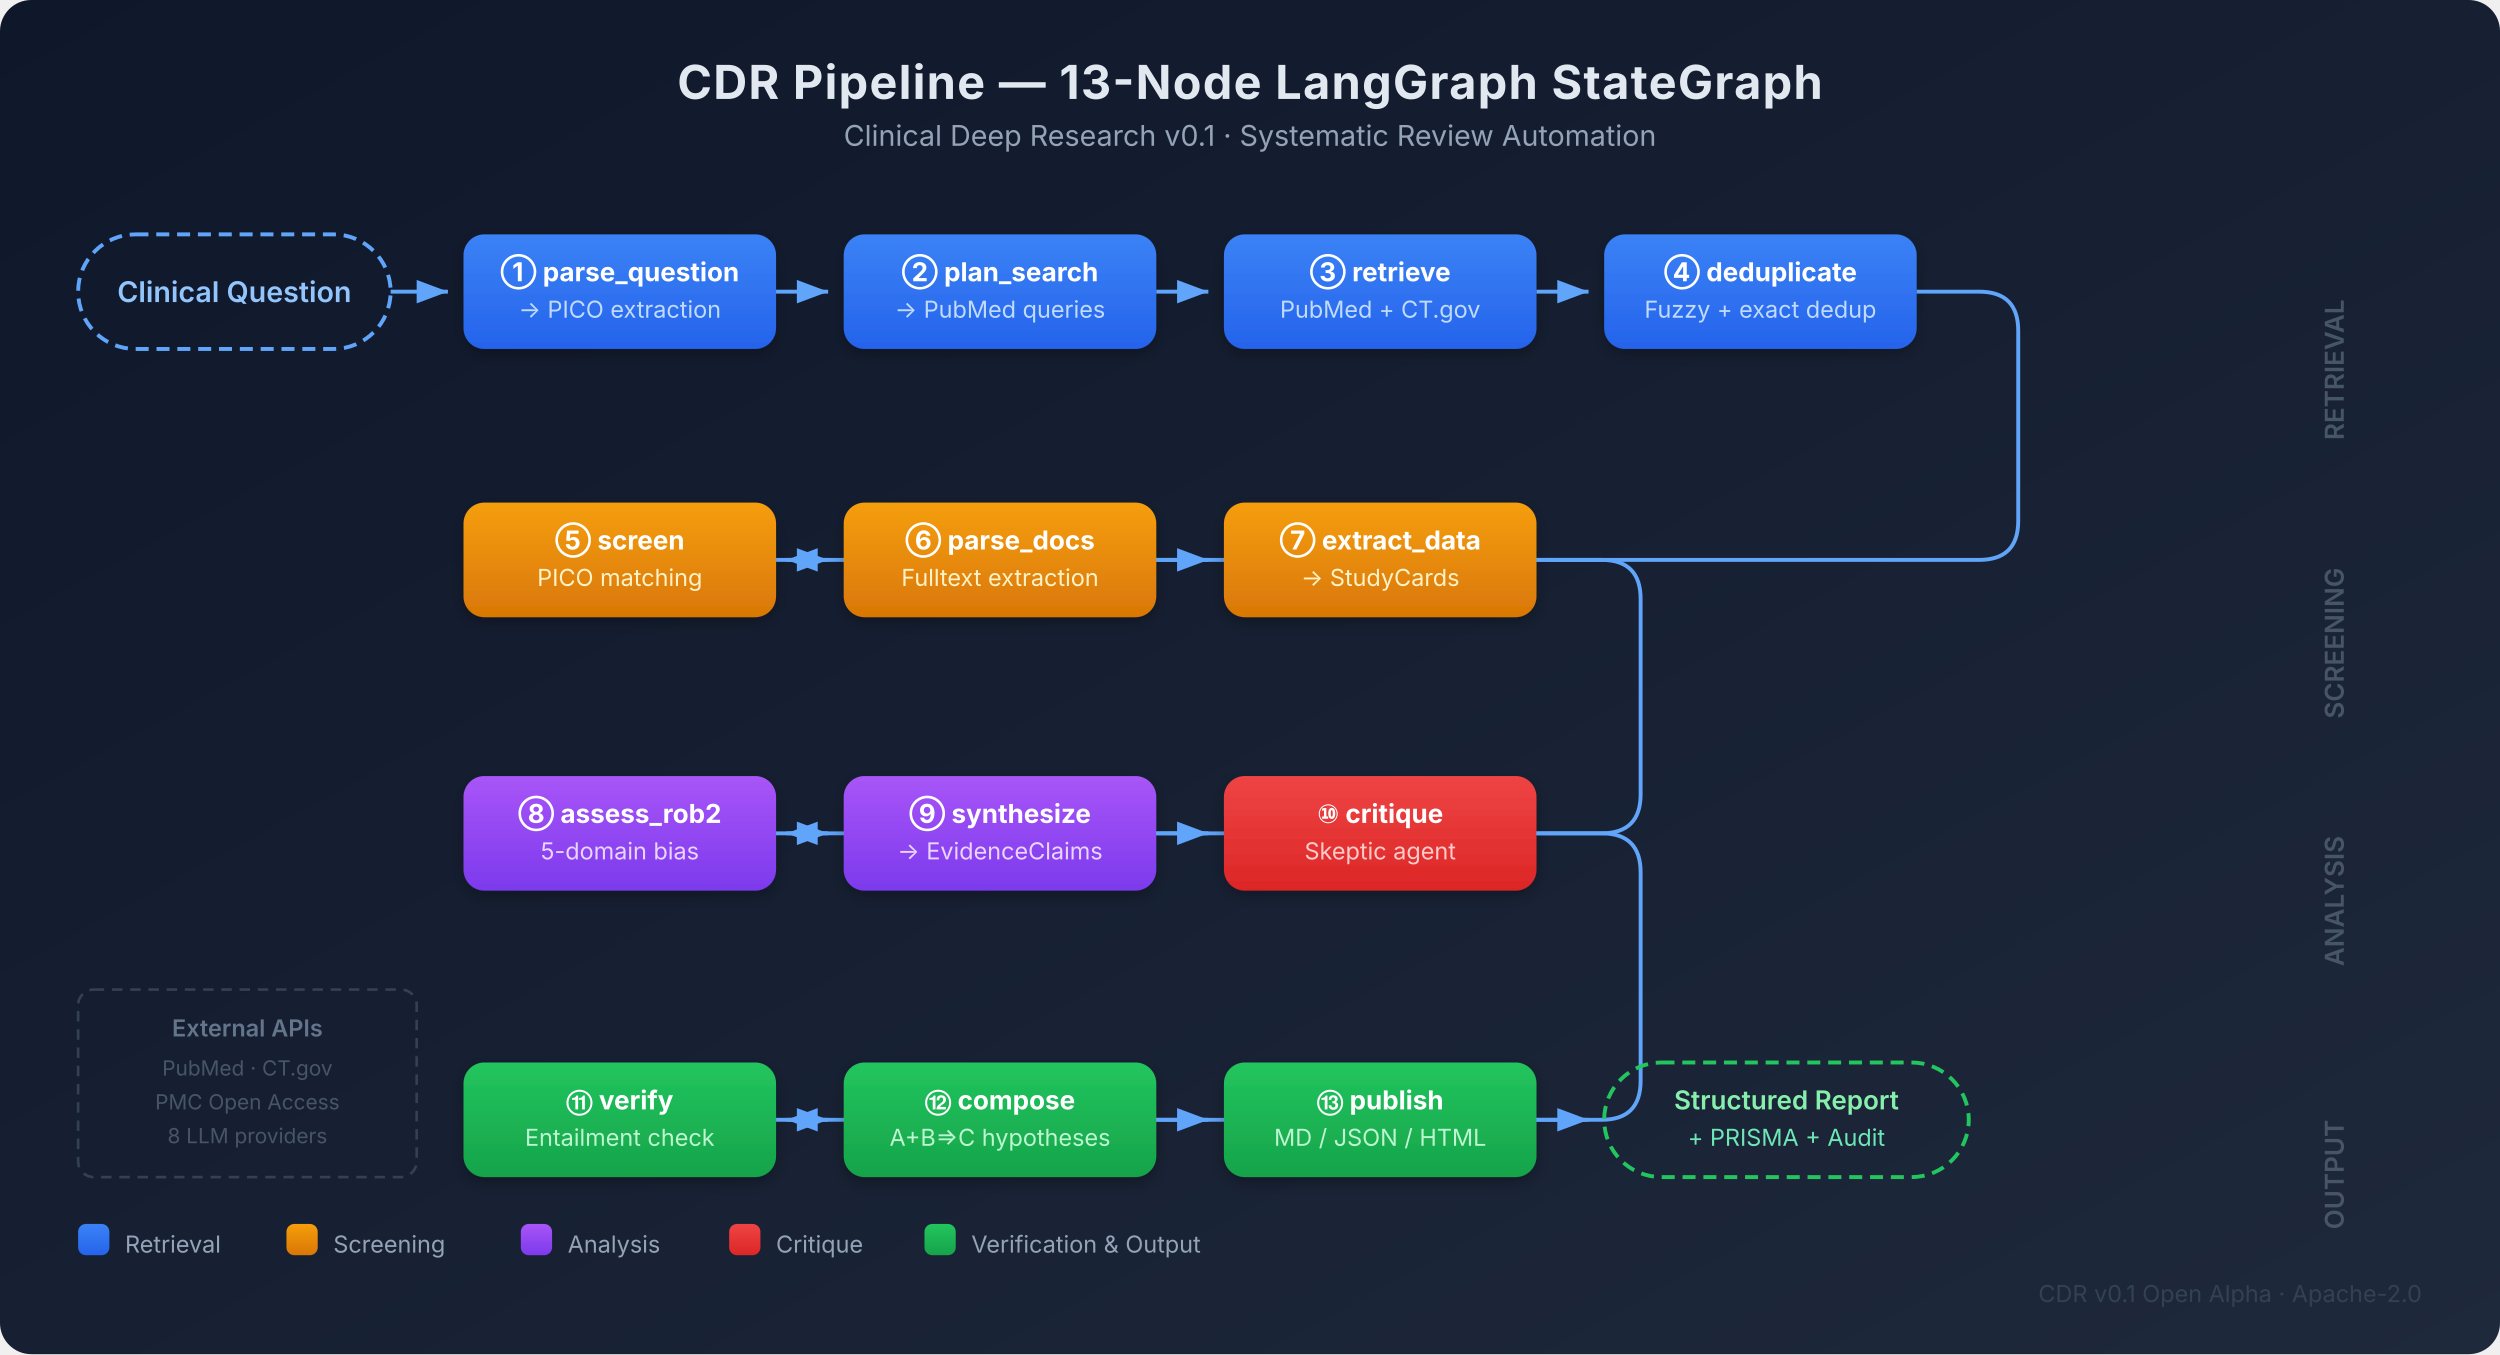
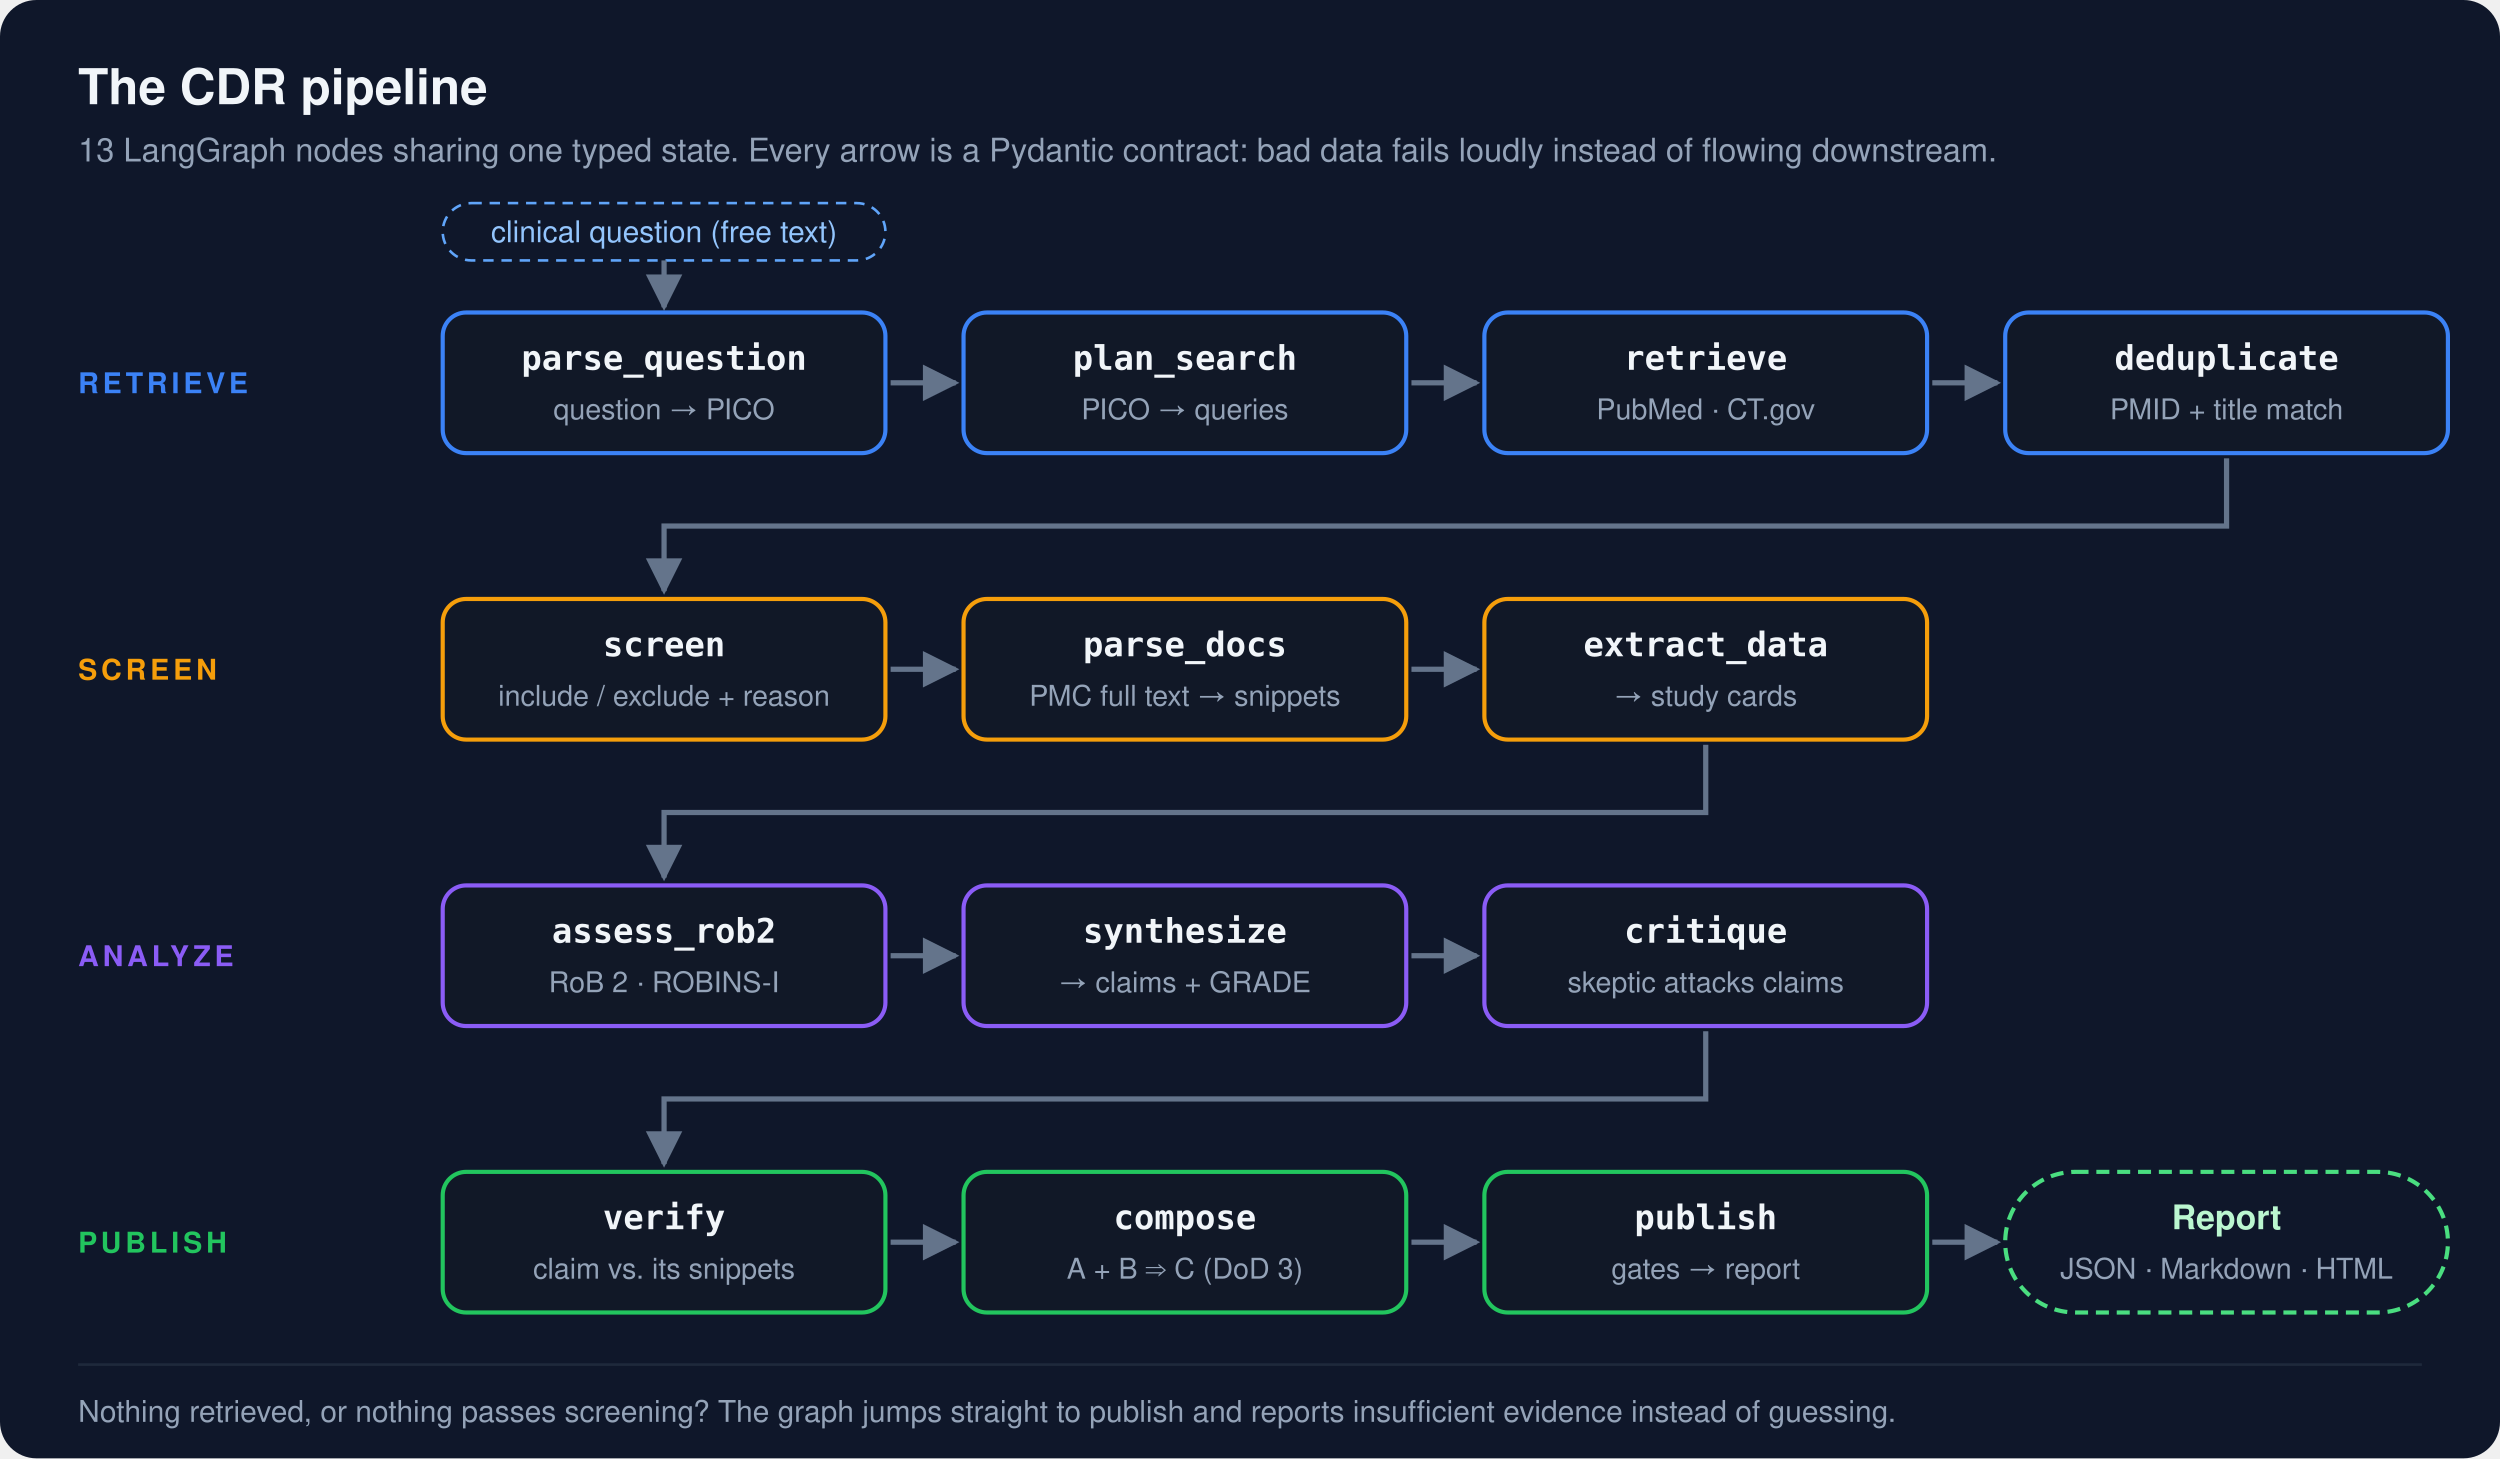
- <svg xmlns="http://www.w3.org/2000/svg" viewBox="0 0 960 520" font-family="Inter, system-ui, -apple-system, sans-serif">
+ <svg xmlns="http://www.w3.org/2000/svg" viewBox="0 0 960 560" width="960" height="560" font-family="-apple-system, BlinkMacSystemFont, 'Segoe UI', Helvetica, Arial, sans-serif">
  <defs>
-     <linearGradient id="bg" x1="0%" y1="0%" x2="100%" y2="100%">
-       <stop offset="0%" style="stop-color:#0f172a" />
-       <stop offset="100%" style="stop-color:#1e293b" />
-     </linearGradient>
-     <linearGradient id="nodeGrad" x1="0%" y1="0%" x2="0%" y2="100%">
-       <stop offset="0%" style="stop-color:#3b82f6" />
-       <stop offset="100%" style="stop-color:#2563eb" />
-     </linearGradient>
-     <linearGradient id="nodeGradGreen" x1="0%" y1="0%" x2="0%" y2="100%">
-       <stop offset="0%" style="stop-color:#22c55e" />
-       <stop offset="100%" style="stop-color:#16a34a" />
-     </linearGradient>
-     <linearGradient id="nodeGradAmber" x1="0%" y1="0%" x2="0%" y2="100%">
-       <stop offset="0%" style="stop-color:#f59e0b" />
-       <stop offset="100%" style="stop-color:#d97706" />
-     </linearGradient>
-     <linearGradient id="nodeGradPurple" x1="0%" y1="0%" x2="0%" y2="100%">
-       <stop offset="0%" style="stop-color:#a855f7" />
-       <stop offset="100%" style="stop-color:#7c3aed" />
-     </linearGradient>
-     <linearGradient id="nodeGradRed" x1="0%" y1="0%" x2="0%" y2="100%">
-       <stop offset="0%" style="stop-color:#ef4444" />
-       <stop offset="100%" style="stop-color:#dc2626" />
-     </linearGradient>
-     <filter id="shadow" x="-10%" y="-10%" width="130%" height="140%">
-       <feDropShadow dx="0" dy="2" stdDeviation="3" flood-opacity="0.3" flood-color="#000" />
-     </filter>
-     <marker id="arrowBlue" markerWidth="8" markerHeight="6" refX="8" refY="3" orient="auto">
-       <path d="M0,0 L8,3 L0,6 Z" fill="#60a5fa" />
+     <marker id="a" viewBox="0 0 10 10" refX="9" refY="5" markerWidth="7" markerHeight="7" orient="auto-start-reverse">
+       <path d="M0,0 L10,5 L0,10 z" fill="#64748b" />
    </marker>
  </defs>
-   <rect width="960" height="520" fill="url(#bg)" rx="12" />
-   <text x="480" y="38" text-anchor="middle" fill="#e2e8f0" font-size="18" font-weight="700" letter-spacing="0.5">CDR Pipeline — 13-Node LangGraph StateGraph</text>
-   <text x="480" y="56" text-anchor="middle" fill="#94a3b8" font-size="11">Clinical Deep Research v0.1 · Systematic Review Automation</text>
-   <rect x="30" y="90" width="120" height="44" rx="22" fill="none" stroke="#60a5fa" stroke-width="1.5" stroke-dasharray="5,3" />
-   <text x="90" y="116" text-anchor="middle" fill="#93c5fd" font-size="11" font-weight="600">Clinical Question</text>
-   <line x1="150" y1="112" x2="172" y2="112" stroke="#60a5fa" stroke-width="1.5" marker-end="url(#arrowBlue)" />
-   <rect x="178" y="90" width="120" height="44" rx="8" fill="url(#nodeGrad)" filter="url(#shadow)" />
-   <text x="238" y="108" text-anchor="middle" fill="#fff" font-size="10" font-weight="700">① parse_question</text>
-   <text x="238" y="122" text-anchor="middle" fill="#bfdbfe" font-size="9">→ PICO extraction</text>
-   <line x1="298" y1="112" x2="318" y2="112" stroke="#60a5fa" stroke-width="1.5" marker-end="url(#arrowBlue)" />
-   <rect x="324" y="90" width="120" height="44" rx="8" fill="url(#nodeGrad)" filter="url(#shadow)" />
-   <text x="384" y="108" text-anchor="middle" fill="#fff" font-size="10" font-weight="700">② plan_search</text>
-   <text x="384" y="122" text-anchor="middle" fill="#bfdbfe" font-size="9">→ PubMed queries</text>
-   <line x1="444" y1="112" x2="464" y2="112" stroke="#60a5fa" stroke-width="1.5" marker-end="url(#arrowBlue)" />
-   <rect x="470" y="90" width="120" height="44" rx="8" fill="url(#nodeGrad)" filter="url(#shadow)" />
-   <text x="530" y="108" text-anchor="middle" fill="#fff" font-size="10" font-weight="700">③ retrieve</text>
-   <text x="530" y="122" text-anchor="middle" fill="#bfdbfe" font-size="9">PubMed + CT.gov</text>
-   <line x1="590" y1="112" x2="610" y2="112" stroke="#60a5fa" stroke-width="1.5" marker-end="url(#arrowBlue)" />
-   <rect x="616" y="90" width="120" height="44" rx="8" fill="url(#nodeGrad)" filter="url(#shadow)" />
-   <text x="676" y="108" text-anchor="middle" fill="#fff" font-size="10" font-weight="700">④ deduplicate</text>
-   <text x="676" y="122" text-anchor="middle" fill="#bfdbfe" font-size="9">Fuzzy + exact dedup</text>
-   <text x="890" y="105" text-anchor="end" fill="#475569" font-size="10" font-weight="600" transform="rotate(-90,900,105)">RETRIEVAL</text>
-   <path d="M736,112 L760,112 Q775,112 775,127 L775,200 Q775,215 760,215 L302,215" fill="none" stroke="#60a5fa" stroke-width="1.5" marker-end="url(#arrowBlue)" />
-   <rect x="178" y="193" width="120" height="44" rx="8" fill="url(#nodeGradAmber)" filter="url(#shadow)" />
-   <text x="238" y="211" text-anchor="middle" fill="#fff" font-size="10" font-weight="700">⑤ screen</text>
-   <text x="238" y="225" text-anchor="middle" fill="#fef3c7" font-size="9">PICO matching</text>
-   <line x1="298" y1="215" x2="318" y2="215" stroke="#60a5fa" stroke-width="1.5" marker-end="url(#arrowBlue)" />
-   <rect x="324" y="193" width="120" height="44" rx="8" fill="url(#nodeGradAmber)" filter="url(#shadow)" />
-   <text x="384" y="211" text-anchor="middle" fill="#fff" font-size="10" font-weight="700">⑥ parse_docs</text>
-   <text x="384" y="225" text-anchor="middle" fill="#fef3c7" font-size="9">Fulltext extraction</text>
-   <line x1="444" y1="215" x2="464" y2="215" stroke="#60a5fa" stroke-width="1.5" marker-end="url(#arrowBlue)" />
-   <rect x="470" y="193" width="120" height="44" rx="8" fill="url(#nodeGradAmber)" filter="url(#shadow)" />
-   <text x="530" y="211" text-anchor="middle" fill="#fff" font-size="10" font-weight="700">⑦ extract_data</text>
-   <text x="530" y="225" text-anchor="middle" fill="#fef3c7" font-size="9">→ StudyCards</text>
-   <text x="890" y="208" text-anchor="end" fill="#475569" font-size="10" font-weight="600" transform="rotate(-90,900,208)">SCREENING</text>
-   <path d="M590,215 L615,215 Q630,215 630,230 L630,305 Q630,320 615,320 L302,320" fill="none" stroke="#60a5fa" stroke-width="1.5" marker-end="url(#arrowBlue)" />
-   <rect x="178" y="298" width="120" height="44" rx="8" fill="url(#nodeGradPurple)" filter="url(#shadow)" />
-   <text x="238" y="316" text-anchor="middle" fill="#fff" font-size="10" font-weight="700">⑧ assess_rob2</text>
-   <text x="238" y="330" text-anchor="middle" fill="#e9d5ff" font-size="9">5-domain bias</text>
-   <line x1="298" y1="320" x2="318" y2="320" stroke="#60a5fa" stroke-width="1.5" marker-end="url(#arrowBlue)" />
-   <rect x="324" y="298" width="120" height="44" rx="8" fill="url(#nodeGradPurple)" filter="url(#shadow)" />
-   <text x="384" y="316" text-anchor="middle" fill="#fff" font-size="10" font-weight="700">⑨ synthesize</text>
-   <text x="384" y="330" text-anchor="middle" fill="#e9d5ff" font-size="9">→ EvidenceClaims</text>
-   <line x1="444" y1="320" x2="464" y2="320" stroke="#60a5fa" stroke-width="1.5" marker-end="url(#arrowBlue)" />
-   <rect x="470" y="298" width="120" height="44" rx="8" fill="url(#nodeGradRed)" filter="url(#shadow)" />
-   <text x="530" y="316" text-anchor="middle" fill="#fff" font-size="10" font-weight="700">⑩ critique</text>
-   <text x="530" y="330" text-anchor="middle" fill="#fecaca" font-size="9">Skeptic agent</text>
-   <text x="890" y="311" text-anchor="end" fill="#475569" font-size="10" font-weight="600" transform="rotate(-90,900,311)">ANALYSIS</text>
-   <path d="M590,320 L615,320 Q630,320 630,335 L630,415 Q630,430 615,430 L302,430" fill="none" stroke="#60a5fa" stroke-width="1.5" marker-end="url(#arrowBlue)" />
-   <rect x="178" y="408" width="120" height="44" rx="8" fill="url(#nodeGradGreen)" filter="url(#shadow)" />
-   <text x="238" y="426" text-anchor="middle" fill="#fff" font-size="10" font-weight="700">⑪ verify</text>
-   <text x="238" y="440" text-anchor="middle" fill="#bbf7d0" font-size="9">Entailment check</text>
-   <line x1="298" y1="430" x2="318" y2="430" stroke="#60a5fa" stroke-width="1.5" marker-end="url(#arrowBlue)" />
-   <rect x="324" y="408" width="120" height="44" rx="8" fill="url(#nodeGradGreen)" filter="url(#shadow)" />
-   <text x="384" y="426" text-anchor="middle" fill="#fff" font-size="10" font-weight="700">⑫ compose</text>
-   <text x="384" y="440" text-anchor="middle" fill="#bbf7d0" font-size="9">A+B⇒C hypotheses</text>
-   <line x1="444" y1="430" x2="464" y2="430" stroke="#60a5fa" stroke-width="1.5" marker-end="url(#arrowBlue)" />
-   <rect x="470" y="408" width="120" height="44" rx="8" fill="url(#nodeGradGreen)" filter="url(#shadow)" />
-   <text x="530" y="426" text-anchor="middle" fill="#fff" font-size="10" font-weight="700">⑬ publish</text>
-   <text x="530" y="440" text-anchor="middle" fill="#bbf7d0" font-size="9">MD / JSON / HTML</text>
-   <line x1="590" y1="430" x2="610" y2="430" stroke="#60a5fa" stroke-width="1.5" marker-end="url(#arrowBlue)" />
-   <rect x="616" y="408" width="140" height="44" rx="22" fill="none" stroke="#22c55e" stroke-width="1.5" stroke-dasharray="5,3" />
-   <text x="686" y="426" text-anchor="middle" fill="#86efac" font-size="10" font-weight="600">Structured Report</text>
-   <text x="686" y="440" text-anchor="middle" fill="#6ee7b7" font-size="9">+ PRISMA + Audit</text>
-   <text x="890" y="420" text-anchor="end" fill="#475569" font-size="10" font-weight="600" transform="rotate(-90,900,420)">OUTPUT</text>
-   <rect x="30" y="380" width="130" height="72" rx="6" fill="none" stroke="#334155" stroke-width="1" stroke-dasharray="4,3" />
-   <text x="95" y="398" text-anchor="middle" fill="#64748b" font-size="9" font-weight="600">External APIs</text>
-   <text x="95" y="413" text-anchor="middle" fill="#475569" font-size="8">PubMed · CT.gov</text>
-   <text x="95" y="426" text-anchor="middle" fill="#475569" font-size="8">PMC Open Access</text>
-   <text x="95" y="439" text-anchor="middle" fill="#475569" font-size="8">8 LLM providers</text>
-   <rect x="30" y="470" width="12" height="12" rx="3" fill="url(#nodeGrad)" />
-   <text x="48" y="481" fill="#94a3b8" font-size="9">Retrieval</text>
-   <rect x="110" y="470" width="12" height="12" rx="3" fill="url(#nodeGradAmber)" />
-   <text x="128" y="481" fill="#94a3b8" font-size="9">Screening</text>
-   <rect x="200" y="470" width="12" height="12" rx="3" fill="url(#nodeGradPurple)" />
-   <text x="218" y="481" fill="#94a3b8" font-size="9">Analysis</text>
-   <rect x="280" y="470" width="12" height="12" rx="3" fill="url(#nodeGradRed)" />
-   <text x="298" y="481" fill="#94a3b8" font-size="9">Critique</text>
-   <rect x="355" y="470" width="12" height="12" rx="3" fill="url(#nodeGradGreen)" />
-   <text x="373" y="481" fill="#94a3b8" font-size="9">Verification &amp; Output</text>
-   <text x="930" y="500" text-anchor="end" fill="#334155" font-size="9">CDR v0.1 Open Alpha · Apache-2.0</text>
+   <rect width="960" height="560" rx="14" fill="#0f172a" />
+   <text x="30" y="40" fill="#f1f5f9" font-size="19" font-weight="700">The CDR pipeline</text>
+   <text x="30" y="62" fill="#94a3b8" font-size="12.5">13 LangGraph nodes sharing one typed state. Every arrow is a Pydantic contract: bad data fails loudly instead of flowing downstream.</text>
+   <rect x="170" y="78" width="170" height="22" rx="11" fill="none" stroke="#60a5fa" stroke-dasharray="4 3" />
+   <text x="255.0" y="93" fill="#93c5fd" font-size="11.5" text-anchor="middle">clinical question (free text)</text>
+   <line x1="255.0" y1="100" x2="255.0" y2="118" stroke="#64748b" stroke-width="2" marker-end="url(#a)" />
+   <text x="30" y="151.0" fill="#3b82f6" font-size="11" font-weight="700" letter-spacing="1.5">RETRIEVE</text>
+   <rect x="170" y="120" width="170" height="54" rx="9" fill="#111827" stroke="#3b82f6" stroke-width="1.6" />
+   <text x="255.0" y="142" fill="#f1f5f9" font-size="13" font-weight="700" text-anchor="middle" font-family="ui-monospace, SFMono-Regular, Menlo, monospace">parse_question</text>
+   <text x="255.0" y="161" fill="#94a3b8" font-size="11" text-anchor="middle">question → PICO</text>
+   <line x1="342" y1="147.0" x2="367" y2="147.0" stroke="#64748b" stroke-width="2" marker-end="url(#a)" />
+   <rect x="370" y="120" width="170" height="54" rx="9" fill="#111827" stroke="#3b82f6" stroke-width="1.6" />
+   <text x="455.0" y="142" fill="#f1f5f9" font-size="13" font-weight="700" text-anchor="middle" font-family="ui-monospace, SFMono-Regular, Menlo, monospace">plan_search</text>
+   <text x="455.0" y="161" fill="#94a3b8" font-size="11" text-anchor="middle">PICO → queries</text>
+   <line x1="542" y1="147.0" x2="567" y2="147.0" stroke="#64748b" stroke-width="2" marker-end="url(#a)" />
+   <rect x="570" y="120" width="170" height="54" rx="9" fill="#111827" stroke="#3b82f6" stroke-width="1.6" />
+   <text x="655.0" y="142" fill="#f1f5f9" font-size="13" font-weight="700" text-anchor="middle" font-family="ui-monospace, SFMono-Regular, Menlo, monospace">retrieve</text>
+   <text x="655.0" y="161" fill="#94a3b8" font-size="11" text-anchor="middle">PubMed · CT.gov</text>
+   <line x1="742" y1="147.0" x2="767" y2="147.0" stroke="#64748b" stroke-width="2" marker-end="url(#a)" />
+   <rect x="770" y="120" width="170" height="54" rx="9" fill="#111827" stroke="#3b82f6" stroke-width="1.6" />
+   <text x="855.0" y="142" fill="#f1f5f9" font-size="13" font-weight="700" text-anchor="middle" font-family="ui-monospace, SFMono-Regular, Menlo, monospace">deduplicate</text>
+   <text x="855.0" y="161" fill="#94a3b8" font-size="11" text-anchor="middle">PMID + title match</text>
+   <path d="M855.0,176 V202.0 H255.0 V227" fill="none" stroke="#64748b" stroke-width="2" marker-end="url(#a)" />
+   <text x="30" y="261.0" fill="#f59e0b" font-size="11" font-weight="700" letter-spacing="1.5">SCREEN</text>
+   <rect x="170" y="230" width="170" height="54" rx="9" fill="#111827" stroke="#f59e0b" stroke-width="1.6" />
+   <text x="255.0" y="252" fill="#f1f5f9" font-size="13" font-weight="700" text-anchor="middle" font-family="ui-monospace, SFMono-Regular, Menlo, monospace">screen</text>
+   <text x="255.0" y="271" fill="#94a3b8" font-size="11" text-anchor="middle">include / exclude + reason</text>
+   <line x1="342" y1="257.0" x2="367" y2="257.0" stroke="#64748b" stroke-width="2" marker-end="url(#a)" />
+   <rect x="370" y="230" width="170" height="54" rx="9" fill="#111827" stroke="#f59e0b" stroke-width="1.6" />
+   <text x="455.0" y="252" fill="#f1f5f9" font-size="13" font-weight="700" text-anchor="middle" font-family="ui-monospace, SFMono-Regular, Menlo, monospace">parse_docs</text>
+   <text x="455.0" y="271" fill="#94a3b8" font-size="11" text-anchor="middle">PMC full text → snippets</text>
+   <line x1="542" y1="257.0" x2="567" y2="257.0" stroke="#64748b" stroke-width="2" marker-end="url(#a)" />
+   <rect x="570" y="230" width="170" height="54" rx="9" fill="#111827" stroke="#f59e0b" stroke-width="1.6" />
+   <text x="655.0" y="252" fill="#f1f5f9" font-size="13" font-weight="700" text-anchor="middle" font-family="ui-monospace, SFMono-Regular, Menlo, monospace">extract_data</text>
+   <text x="655.0" y="271" fill="#94a3b8" font-size="11" text-anchor="middle">→ study cards</text>
+   <path d="M655.0,286 V312.0 H255.0 V337" fill="none" stroke="#64748b" stroke-width="2" marker-end="url(#a)" />
+   <text x="30" y="371.0" fill="#8b5cf6" font-size="11" font-weight="700" letter-spacing="1.5">ANALYZE</text>
+   <rect x="170" y="340" width="170" height="54" rx="9" fill="#111827" stroke="#8b5cf6" stroke-width="1.6" />
+   <text x="255.0" y="362" fill="#f1f5f9" font-size="13" font-weight="700" text-anchor="middle" font-family="ui-monospace, SFMono-Regular, Menlo, monospace">assess_rob2</text>
+   <text x="255.0" y="381" fill="#94a3b8" font-size="11" text-anchor="middle">RoB 2 · ROBINS-I</text>
+   <line x1="342" y1="367.0" x2="367" y2="367.0" stroke="#64748b" stroke-width="2" marker-end="url(#a)" />
+   <rect x="370" y="340" width="170" height="54" rx="9" fill="#111827" stroke="#8b5cf6" stroke-width="1.6" />
+   <text x="455.0" y="362" fill="#f1f5f9" font-size="13" font-weight="700" text-anchor="middle" font-family="ui-monospace, SFMono-Regular, Menlo, monospace">synthesize</text>
+   <text x="455.0" y="381" fill="#94a3b8" font-size="11" text-anchor="middle">→ claims + GRADE</text>
+   <line x1="542" y1="367.0" x2="567" y2="367.0" stroke="#64748b" stroke-width="2" marker-end="url(#a)" />
+   <rect x="570" y="340" width="170" height="54" rx="9" fill="#111827" stroke="#8b5cf6" stroke-width="1.6" />
+   <text x="655.0" y="362" fill="#f1f5f9" font-size="13" font-weight="700" text-anchor="middle" font-family="ui-monospace, SFMono-Regular, Menlo, monospace">critique</text>
+   <text x="655.0" y="381" fill="#94a3b8" font-size="11" text-anchor="middle">skeptic attacks claims</text>
+   <path d="M655.0,396 V422.0 H255.0 V447" fill="none" stroke="#64748b" stroke-width="2" marker-end="url(#a)" />
+   <text x="30" y="481.0" fill="#22c55e" font-size="11" font-weight="700" letter-spacing="1.5">PUBLISH</text>
+   <rect x="170" y="450" width="170" height="54" rx="9" fill="#111827" stroke="#22c55e" stroke-width="1.6" />
+   <text x="255.0" y="472" fill="#f1f5f9" font-size="13" font-weight="700" text-anchor="middle" font-family="ui-monospace, SFMono-Regular, Menlo, monospace">verify</text>
+   <text x="255.0" y="491" fill="#94a3b8" font-size="11" text-anchor="middle">claim vs. its snippets</text>
+   <line x1="342" y1="477.0" x2="367" y2="477.0" stroke="#64748b" stroke-width="2" marker-end="url(#a)" />
+   <rect x="370" y="450" width="170" height="54" rx="9" fill="#111827" stroke="#22c55e" stroke-width="1.6" />
+   <text x="455.0" y="472" fill="#f1f5f9" font-size="13" font-weight="700" text-anchor="middle" font-family="ui-monospace, SFMono-Regular, Menlo, monospace">compose</text>
+   <text x="455.0" y="491" fill="#94a3b8" font-size="11" text-anchor="middle">A + B ⇒ C  (DoD 3)</text>
+   <line x1="542" y1="477.0" x2="567" y2="477.0" stroke="#64748b" stroke-width="2" marker-end="url(#a)" />
+   <rect x="570" y="450" width="170" height="54" rx="9" fill="#111827" stroke="#22c55e" stroke-width="1.6" />
+   <text x="655.0" y="472" fill="#f1f5f9" font-size="13" font-weight="700" text-anchor="middle" font-family="ui-monospace, SFMono-Regular, Menlo, monospace">publish</text>
+   <text x="655.0" y="491" fill="#94a3b8" font-size="11" text-anchor="middle">gates → report</text>
+   <line x1="742" y1="477.0" x2="767" y2="477.0" stroke="#64748b" stroke-width="2" marker-end="url(#a)" />
+   <rect x="770" y="450" width="170" height="54" rx="27" fill="none" stroke="#4ade80" stroke-width="1.6" stroke-dasharray="5 3" />
+   <text x="855.0" y="472" fill="#bbf7d0" font-size="13" font-weight="700" text-anchor="middle">Report</text>
+   <text x="855.0" y="491" fill="#94a3b8" font-size="11" text-anchor="middle">JSON · Markdown · HTML</text>
+   <line x1="30" y1="524" x2="930" y2="524" stroke="#1e293b" />
+   <text x="30" y="546" fill="#94a3b8" font-size="11.5">Nothing retrieved, or nothing passes screening? The graph jumps straight to publish and reports insufficient evidence instead of guessing.</text>
</svg>
